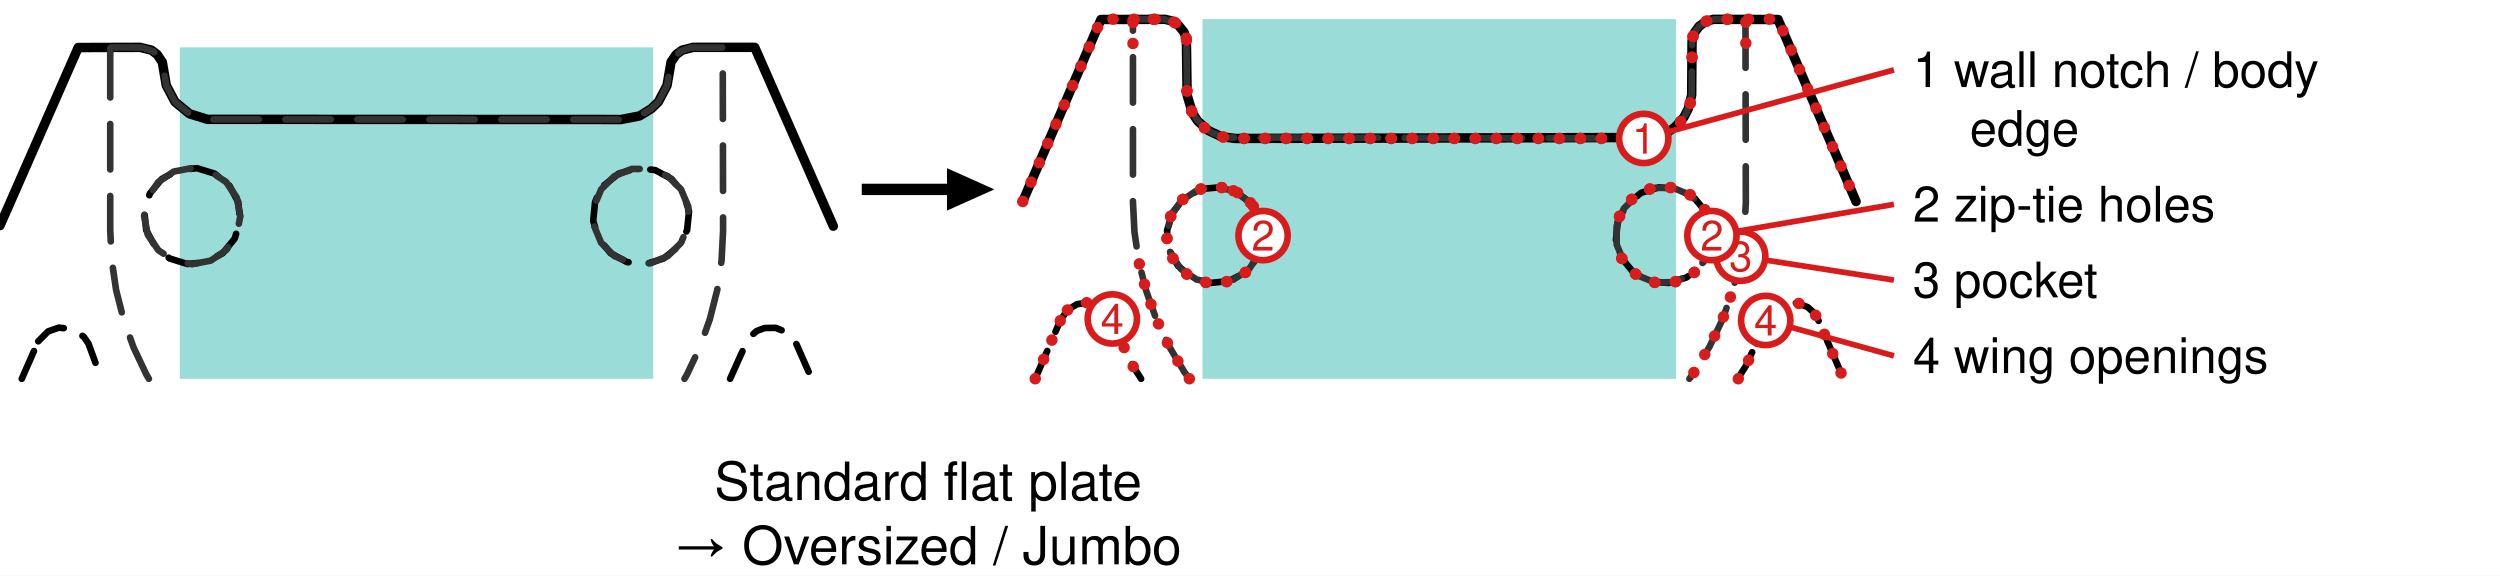
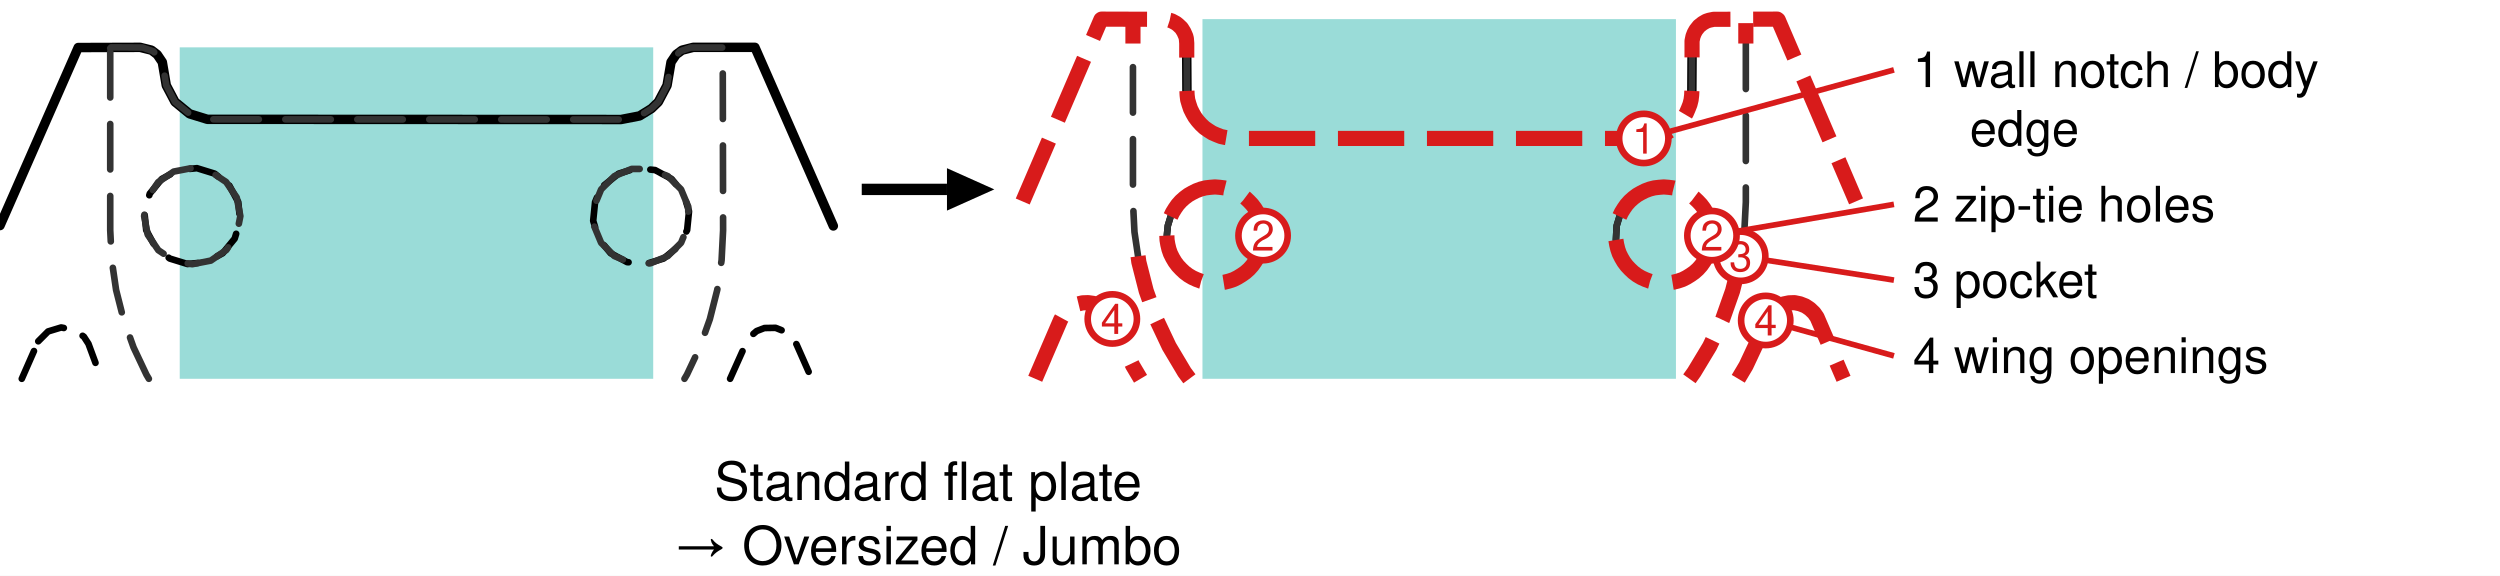
<svg xmlns="http://www.w3.org/2000/svg" width="132.00mm" height="30.40mm" viewBox="0 0 132.00 30.40" role="img">
  <rect width="132.00" height="30.40" fill="white" />
  <g class="panel" id="before">
    <path d="M 34.49 2.50 L 34.49 20.00 L 9.49 20.00 L 9.49 2.50 L 34.49 2.50 Z" fill="#20b2aa" fill-rule="evenodd" fill-opacity="0.45" stroke="none" />
-     <path d="M 0.00 11.91 L 4.13 2.51 L 7.40 2.50 L 8.00 2.65 L 8.30 2.88 L 8.57 3.28 L 8.78 4.51 L 9.24 5.38 L 10.01 6.01 L 10.95 6.30 L 32.79 6.31 L 33.77 6.12 L 34.40 5.73 L 34.76 5.38 L 35.22 4.51 L 35.43 3.28 L 35.70 2.88 L 36.01 2.65 L 36.60 2.50 L 39.85 2.50 L 44.00 11.94" fill="none" stroke="#000" stroke-width="0.5" stroke-linejoin="round" stroke-linecap="round" />
+     <path d="M 0.00 11.91 L 4.13 2.51 L 7.40 2.50 L 8.00 2.65 L 8.30 2.88 L 8.57 3.28 L 8.78 4.51 L 9.24 5.38 L 10.01 6.01 L 10.95 6.30 L 32.79 6.31 L 33.77 6.12 L 34.40 5.73 L 34.76 5.38 L 35.22 4.51 L 35.43 3.28 L 35.70 2.88 L 36.01 2.65 L 36.60 2.50 L 39.86 2.50 L 44.00 11.93" fill="none" stroke="#000" stroke-width="0.5" stroke-linejoin="round" stroke-linecap="round" />
    <path d="M 31.90 9.78 L 32.66 9.17 L 33.60 8.88 L 34.59 8.98 L 35.46 9.45 L 36.09 10.22 L 36.38 11.16 L 36.28 12.15 L 35.81 13.02 L 35.04 13.65 L 34.10 13.94 L 33.11 13.84 L 32.24 13.37 L 31.61 12.60 L 31.32 11.66 L 31.42 10.67 L 31.61 10.21 L 31.90 9.78 Z" fill="none" stroke="#000" stroke-width="0.35" stroke-linejoin="round" stroke-linecap="round" stroke-dasharray="1.6,1.1" />
    <path d="M 38.55 20.00 L 39.51 17.86 L 39.95 17.48 L 40.36 17.32 L 40.95 17.31 L 41.50 17.53 L 41.83 17.81 L 42.06 18.19 L 42.86 20.00" fill="none" stroke="#000" stroke-width="0.35" stroke-linejoin="round" stroke-linecap="round" stroke-dasharray="1.6,1.1" />
-     <path d="M 2.02 18.02 L 2.54 17.50 L 3.10 17.30 L 3.82 17.37 L 4.42 17.78 L 4.67 18.14 L 5.05 19.18 L 5.43 20.00" fill="none" stroke="#000" stroke-width="0.35" stroke-linejoin="round" stroke-linecap="round" stroke-dasharray="1.6,1.1" />
+     <path d="M 2.02 18.02 L 2.54 17.50 L 3.23 17.29 L 3.95 17.43 L 4.43 17.78 L 4.67 18.15 L 5.05 19.18 L 5.43 20.00" fill="none" stroke="#000" stroke-width="0.35" stroke-linejoin="round" stroke-linecap="round" stroke-dasharray="1.6,1.1" />
    <path d="M 1.15 20.00 L 2.02 18.02" fill="none" stroke="#000" stroke-width="0.35" stroke-linejoin="round" stroke-linecap="round" stroke-dasharray="1.6,1.1" />
    <path d="M 12.11 9.80 L 12.58 10.67 L 12.68 11.66 L 12.39 12.60 L 11.76 13.37 L 10.89 13.84 L 9.90 13.94 L 8.96 13.65 L 8.19 13.02 L 7.72 12.15 L 7.62 11.16 L 7.91 10.22 L 8.54 9.45 L 9.41 8.98 L 10.40 8.88 L 11.34 9.17 L 12.11 9.80 Z" fill="none" stroke="#000" stroke-width="0.35" stroke-linejoin="round" stroke-linecap="round" stroke-dasharray="1.6,1.1" />
    <path d="M 5.82 2.55 L 5.87 2.50 L 7.52 2.51 L 8.10 2.71 L 8.57 3.28 L 8.78 4.51 L 9.24 5.38 L 10.01 6.01 L 10.95 6.30 L 32.79 6.31 L 33.77 6.12 L 34.40 5.73 L 34.76 5.38 L 35.22 4.51 L 35.43 3.28 L 35.90 2.71 L 36.48 2.51 L 38.16 2.51 L 38.18 12.16 L 38.10 13.74 L 37.87 15.31 L 37.48 16.85 L 36.95 18.34 L 36.27 19.78 L 36.14 20.00" fill="none" stroke="#333333" stroke-width="0.35" stroke-linejoin="round" stroke-linecap="round" stroke-dasharray="2.4,1.4" />
    <path d="M 7.86 20.00 L 7.73 19.78 L 7.05 18.34 L 6.52 16.85 L 6.13 15.31 L 5.90 13.74 L 5.82 12.16 L 5.82 2.55" fill="none" stroke="#333333" stroke-width="0.35" stroke-linejoin="round" stroke-linecap="round" stroke-dasharray="2.4,1.4" />
    <path d="M 31.74 10.00 L 32.44 9.30 L 33.35 8.92 L 34.34 8.92 L 35.26 9.30 L 35.96 10.00 L 36.34 10.91 L 36.34 11.90 L 35.96 12.82 L 35.26 13.52 L 34.35 13.90 L 33.36 13.90 L 32.44 13.52 L 31.74 12.82 L 31.36 11.91 L 31.36 10.92 L 31.74 10.00 Z" fill="none" stroke="#333333" stroke-width="0.35" stroke-linejoin="round" stroke-linecap="round" stroke-dasharray="2.4,1.4" />
    <path d="M 11.94 9.61 L 12.50 10.43 L 12.69 11.41 L 12.50 12.38 L 11.95 13.20 L 11.13 13.76 L 10.15 13.95 L 9.18 13.76 L 8.36 13.21 L 7.80 12.39 L 7.61 11.41 L 7.80 10.44 L 8.35 9.62 L 9.17 9.06 L 10.15 8.87 L 11.12 9.06 L 11.94 9.61 Z" fill="none" stroke="#333333" stroke-width="0.35" stroke-linejoin="round" stroke-linecap="round" stroke-dasharray="2.4,1.4" />
  </g>
  <g class="arrow">
    <line x1="45.50" y1="10.00" x2="50.00" y2="10.00" stroke="#000" stroke-width="0.6" />
    <polygon points="52.50,10.00 50.00,8.88 50.00,11.12" fill="#000" />
    <text x="49.00" y="26.40" font-family="Helvetica, Arial, sans-serif" font-size="2.80" text-anchor="middle" fill="#000">Standard flat plate</text>
    <text x="49.00" y="29.80" font-family="Helvetica, Arial, sans-serif" font-size="2.80" text-anchor="middle" fill="#000">→ Oversized / Jumbo</text>
  </g>
  <g class="panel" id="after" transform="translate(54.00 0)">
    <path d="M 34.49 1.01 L 34.49 20.00 L 9.49 20.00 L 9.49 1.01 L 34.49 1.01 Z" fill="#20b2aa" fill-rule="evenodd" fill-opacity="0.45" stroke="none" />
-     <path d="M 0.00 10.64 L 4.13 1.03 L 7.52 1.02 L 7.88 1.11 L 8.20 1.31 L 8.51 1.69 L 8.64 2.04 L 8.68 5.02 L 8.96 5.97 L 9.24 6.39 L 9.80 6.89 L 10.47 7.21 L 11.21 7.31 L 33.29 7.26 L 33.99 7.02 L 34.41 6.74 L 34.91 6.19 L 35.14 5.74 L 35.32 5.02 L 35.34 2.16 L 35.46 1.74 L 35.71 1.39 L 36.09 1.12 L 36.48 1.02 L 39.88 1.03 L 44.00 10.64" fill="none" stroke="#000" stroke-width="0.5" stroke-linejoin="round" stroke-linecap="round" />
-     <path d="M 31.32 12.67 L 31.42 11.68 L 31.88 10.81 L 32.65 10.18 L 33.60 9.89 L 34.58 9.98 L 35.46 10.45 L 36.09 11.21 L 36.38 12.16 L 36.28 13.15 L 35.82 14.02 L 35.05 14.65 L 34.10 14.94 L 33.12 14.85 L 32.24 14.38 L 31.61 13.61 L 31.32 12.67 Z" fill="none" stroke="#000" stroke-width="0.35" stroke-linejoin="round" stroke-linecap="round" stroke-dasharray="1.6,1.1" />
-     <path d="M 37.75 20.00 L 38.19 19.31 L 39.45 16.54 L 39.90 16.16 L 40.46 15.99 L 40.90 16.00 L 41.45 16.22 L 41.77 16.51 L 42.00 16.89 L 43.34 20.00" fill="none" stroke="#000" stroke-width="0.35" stroke-linejoin="round" stroke-linecap="round" stroke-dasharray="1.6,1.1" />
-     <path d="M 2.36 16.37 L 2.87 16.06 L 3.45 15.98 L 4.02 16.12 L 4.58 16.58 L 5.81 19.31 L 6.25 20.00" fill="none" stroke="#000" stroke-width="0.35" stroke-linejoin="round" stroke-linecap="round" stroke-dasharray="1.6,1.1" />
-     <path d="M 0.66 20.00 L 2.00 16.89 L 2.36 16.37" fill="none" stroke="#000" stroke-width="0.35" stroke-linejoin="round" stroke-linecap="round" stroke-dasharray="1.6,1.1" />
-     <path d="M 11.34 10.17 L 12.11 10.80 L 12.58 11.67 L 12.68 12.66 L 12.39 13.61 L 11.76 14.38 L 10.89 14.84 L 9.90 14.94 L 8.96 14.66 L 8.19 14.03 L 7.72 13.16 L 7.62 12.17 L 7.91 11.22 L 8.54 10.45 L 9.41 9.98 L 10.40 9.89 L 11.34 10.17 Z" fill="none" stroke="#000" stroke-width="0.35" stroke-linejoin="round" stroke-linecap="round" stroke-dasharray="1.6,1.1" />
-     <path d="M 5.82 1.07 L 5.87 1.02 L 7.52 1.02 L 8.10 1.23 L 8.38 1.48 L 8.64 2.04 L 8.68 5.02 L 8.86 5.74 L 9.09 6.19 L 9.59 6.74 L 10.01 7.02 L 10.71 7.26 L 32.79 7.31 L 33.53 7.21 L 34.20 6.89 L 34.76 6.39 L 35.04 5.97 L 35.32 5.02 L 35.34 2.16 L 35.46 1.74 L 35.70 1.39 L 36.10 1.12 L 36.48 1.02 L 38.16 1.02 L 38.18 10.67 L 38.10 12.25 L 37.87 13.82 L 37.48 15.36 L 36.95 16.86 L 36.27 18.29 L 35.45 19.65 L 35.20 20.00" fill="none" stroke="#333333" stroke-width="0.35" stroke-linejoin="round" stroke-linecap="round" stroke-dasharray="2.4,1.4" />
-     <path d="M 8.80 20.00 L 8.54 19.65 L 7.73 18.29 L 7.05 16.85 L 6.52 15.36 L 6.13 13.83 L 5.90 12.25 L 5.82 10.67 L 5.82 1.07" fill="none" stroke="#333333" stroke-width="0.35" stroke-linejoin="round" stroke-linecap="round" stroke-dasharray="2.4,1.4" />
-     <path d="M 31.36 12.91 L 31.36 11.92 L 31.74 11.01 L 32.44 10.30 L 33.35 9.92 L 34.34 9.92 L 35.26 10.30 L 35.96 11.00 L 36.34 11.92 L 36.34 12.91 L 35.96 13.82 L 35.26 14.52 L 34.35 14.90 L 33.36 14.91 L 32.44 14.53 L 31.74 13.83 L 31.36 12.91 Z" fill="none" stroke="#333333" stroke-width="0.35" stroke-linejoin="round" stroke-linecap="round" stroke-dasharray="2.4,1.4" />
-     <path d="M 11.12 10.07 L 11.94 10.62 L 12.50 11.44 L 12.69 12.41 L 12.50 13.38 L 11.95 14.21 L 11.13 14.76 L 10.15 14.95 L 9.18 14.76 L 8.36 14.21 L 7.80 13.39 L 7.61 12.42 L 7.80 11.45 L 8.35 10.62 L 9.17 10.07 L 10.15 9.87 L 11.12 10.07 Z" fill="none" stroke="#333333" stroke-width="0.35" stroke-linejoin="round" stroke-linecap="round" stroke-dasharray="2.4,1.4" />
-     <path d="M 0.00 10.64 L 4.13 1.03 L 4.16 1.01 L 7.52 1.02 L 7.76 1.07 L 7.88 1.11 L 8.10 1.23 L 8.20 1.31 L 8.38 1.48 L 8.51 1.69 L 8.61 1.92 L 8.64 2.04 L 8.66 2.29 L 8.66 3.04" fill="none" stroke="#d81b1b" stroke-width="0.6" stroke-linecap="round" stroke-linejoin="round" stroke-dasharray="0.01,1.1" />
-     <path d="M 8.67 4.80 L 8.68 5.02 L 8.71 5.27 L 8.77 5.51 L 8.86 5.74 L 8.96 5.97 L 9.09 6.19 L 9.24 6.39 L 9.41 6.57 L 9.59 6.74 L 9.80 6.89 L 10.01 7.02 L 10.23 7.12 L 10.47 7.21 L 10.71 7.26 L 10.95 7.30 L 11.21 7.31 L 32.79 7.31 L 33.05 7.30 L 33.29 7.26 L 33.53 7.21 L 33.76 7.12 L 33.99 7.02 L 34.21 6.88 L 34.41 6.74 L 34.59 6.57 L 34.76 6.39 L 34.91 6.19 L 35.03 5.97 L 35.14 5.74 L 35.23 5.51 L 35.29 5.27 L 35.32 5.02 L 35.33 4.80" fill="none" stroke="#d81b1b" stroke-width="0.6" stroke-linecap="round" stroke-linejoin="round" stroke-dasharray="0.01,1.1" />
-     <path d="M 35.34 3.03 L 35.34 2.16 L 35.39 1.92 L 35.46 1.74 L 35.55 1.58 L 35.71 1.39 L 35.90 1.23 L 36.09 1.12 L 36.24 1.07 L 36.48 1.02 L 39.84 1.01 L 39.88 1.03 L 44.00 10.64" fill="none" stroke="#d81b1b" stroke-width="0.6" stroke-linecap="round" stroke-linejoin="round" stroke-dasharray="0.01,1.1" />
-     <path d="M 31.51 11.43 L 31.61 11.22 L 31.74 11.01 L 31.88 10.81 L 32.05 10.62 L 32.24 10.45 L 32.44 10.30 L 32.65 10.18 L 32.87 10.07 L 33.11 9.98 L 33.35 9.92 L 33.60 9.89 L 33.85 9.87 L 34.10 9.89 L 34.34 9.92 L 34.58 9.98 L 34.82 10.07 L 35.04 10.17 L 35.26 10.30 L 35.46 10.45 L 35.64 10.62 L 35.81 10.80 L 35.96 11.00 L 36.09 11.21 L 36.19 11.43" fill="none" stroke="#d81b1b" stroke-width="0.6" stroke-linecap="round" stroke-linejoin="round" stroke-dasharray="0.01,1.1" />
-     <path d="M 36.39 12.44 L 36.38 12.66 L 36.34 12.91 L 36.28 13.15 L 36.20 13.38 L 36.09 13.61 L 35.96 13.82 L 35.82 14.02 L 35.65 14.21 L 35.46 14.38 L 35.26 14.52 L 35.05 14.65 L 34.83 14.76 L 34.59 14.84 L 34.35 14.90 L 34.10 14.94 L 33.85 14.95 L 33.60 14.94 L 33.36 14.91 L 33.12 14.85 L 32.88 14.76 L 32.66 14.66 L 32.44 14.53 L 32.24 14.38 L 32.06 14.21 L 31.89 14.03 L 31.74 13.83 L 31.61 13.61 L 31.50 13.39 L 31.42 13.16 L 31.36 12.91 L 31.32 12.67" fill="none" stroke="#d81b1b" stroke-width="0.6" stroke-linecap="round" stroke-linejoin="round" stroke-dasharray="0.01,1.1" />
-     <path d="M 37.78 20.00 L 38.19 19.31 L 38.95 17.69 L 39.23 16.92 L 39.37 16.66 L 39.45 16.54 L 39.66 16.33 L 39.90 16.16 L 40.17 16.05 L 40.46 15.99 L 40.61 15.98 L 40.90 16.00 L 41.18 16.08 L 41.45 16.22 L 41.56 16.31 L 41.77 16.51 L 41.94 16.75 L 42.00 16.89 L 43.34 20.00" fill="none" stroke="#d81b1b" stroke-width="0.6" stroke-linecap="round" stroke-linejoin="round" stroke-dasharray="0.01,1.1" />
-     <path d="M 2.36 16.37 L 2.60 16.19 L 2.87 16.06 L 3.16 15.99 L 3.45 15.98 L 3.74 16.02 L 4.02 16.12 L 4.27 16.27 L 4.38 16.36 L 4.58 16.58 L 4.73 16.84 L 5.04 17.69 L 5.81 19.31 L 6.22 20.00" fill="none" stroke="#d81b1b" stroke-width="0.6" stroke-linecap="round" stroke-linejoin="round" stroke-dasharray="0.01,1.1" />
-     <path d="M 0.66 20.00 L 2.00 16.89 L 2.17 16.58 L 2.36 16.37" fill="none" stroke="#d81b1b" stroke-width="0.6" stroke-linecap="round" stroke-linejoin="round" stroke-dasharray="0.01,1.1" />
-     <path d="M 11.34 10.17 L 11.56 10.30 L 11.76 10.45 L 11.94 10.62 L 12.11 10.80 L 12.26 11.00 L 12.39 11.21 L 12.49 11.43" fill="none" stroke="#d81b1b" stroke-width="0.6" stroke-linecap="round" stroke-linejoin="round" stroke-dasharray="0.01,1.1" />
-     <path d="M 12.69 12.44 L 12.68 12.66 L 12.64 12.91 L 12.58 13.15 L 12.50 13.38 L 12.39 13.61 L 12.26 13.82 L 12.12 14.02 L 11.95 14.21 L 11.76 14.38 L 11.56 14.52 L 11.35 14.65 L 11.13 14.76 L 10.89 14.84 L 10.65 14.90 L 10.40 14.94 L 10.15 14.95 L 9.90 14.94 L 9.66 14.91 L 9.42 14.85 L 9.18 14.76 L 8.96 14.66 L 8.74 14.53 L 8.54 14.38 L 8.36 14.21 L 8.19 14.03 L 8.04 13.83 L 7.91 13.61 L 7.80 13.39 L 7.72 13.16 L 7.66 12.91 L 7.62 12.67 L 7.61 12.44" fill="none" stroke="#d81b1b" stroke-width="0.6" stroke-linecap="round" stroke-linejoin="round" stroke-dasharray="0.01,1.1" />
-     <path d="M 7.81 11.43 L 7.91 11.22 L 8.04 11.01 L 8.18 10.81 L 8.35 10.62 L 8.54 10.45 L 8.74 10.30 L 8.95 10.18 L 9.17 10.07 L 9.41 9.98 L 9.65 9.92 L 9.90 9.89 L 10.15 9.87 L 10.40 9.89 L 10.64 9.92 L 10.88 9.98 L 11.12 10.07 L 11.34 10.17" fill="none" stroke="#d81b1b" stroke-width="0.6" stroke-linecap="round" stroke-linejoin="round" stroke-dasharray="0.01,1.1" />
-     <path d="M 5.82 1.07 L 5.83 1.03 L 5.87 1.02 L 7.52 1.02 L 7.77 1.07 L 7.88 1.11 L 8.10 1.23 L 8.20 1.30 L 8.38 1.48 L 8.52 1.69 L 8.61 1.91 L 8.64 2.04 L 8.66 2.29 L 8.66 3.04" fill="none" stroke="#d81b1b" stroke-width="0.6" stroke-linecap="round" stroke-linejoin="round" stroke-dasharray="0.01,1.1" />
-     <path d="M 8.67 4.80 L 8.68 5.02 L 8.71 5.27 L 8.77 5.51 L 8.86 5.74 L 8.97 5.97 L 9.09 6.19 L 9.24 6.39 L 9.41 6.57 L 9.59 6.74 L 9.79 6.88 L 10.01 7.02 L 10.24 7.12 L 10.47 7.21 L 10.71 7.26 L 10.95 7.30 L 11.21 7.31 L 32.79 7.31 L 33.05 7.30 L 33.29 7.26 L 33.53 7.21 L 33.77 7.12 L 33.99 7.02 L 34.20 6.89 L 34.41 6.74 L 34.59 6.57 L 34.76 6.39 L 34.91 6.19 L 35.04 5.97 L 35.14 5.74 L 35.23 5.51 L 35.29 5.27 L 35.32 5.02 L 35.33 4.80" fill="none" stroke="#d81b1b" stroke-width="0.6" stroke-linecap="round" stroke-linejoin="round" stroke-dasharray="0.01,1.1" />
-     <path d="M 35.34 3.03 L 35.34 2.16 L 35.39 1.92 L 35.46 1.74 L 35.55 1.58 L 35.70 1.39 L 35.90 1.23 L 36.10 1.12 L 36.24 1.07 L 36.48 1.02 L 38.16 1.02 L 38.18 1.07 L 38.18 2.30" fill="none" stroke="#d81b1b" stroke-width="0.6" stroke-linecap="round" stroke-linejoin="round" stroke-dasharray="0.01,1.1" />
-     <path d="M 37.91 13.53 L 37.87 13.82 L 37.48 15.36 L 36.95 16.86 L 36.27 18.29 L 35.45 19.65 L 35.20 20.00" fill="none" stroke="#d81b1b" stroke-width="0.6" stroke-linecap="round" stroke-linejoin="round" stroke-dasharray="0.01,1.1" />
-     <path d="M 8.80 20.00 L 8.54 19.65 L 7.73 18.29 L 7.05 16.85 L 6.52 15.36 L 6.13 13.83 L 6.09 13.53" fill="none" stroke="#d81b1b" stroke-width="0.6" stroke-linecap="round" stroke-linejoin="round" stroke-dasharray="0.01,1.1" />
-     <path d="M 5.82 2.30 L 5.82 1.07" fill="none" stroke="#d81b1b" stroke-width="0.6" stroke-linecap="round" stroke-linejoin="round" stroke-dasharray="0.01,1.1" />
-     <path d="M 31.51 11.43 L 31.61 11.22 L 31.74 11.01 L 31.88 10.81 L 32.05 10.62 L 32.24 10.45 L 32.44 10.30 L 32.65 10.18 L 32.87 10.07 L 33.11 9.98 L 33.35 9.92 L 33.60 9.89 L 33.85 9.87 L 34.10 9.89 L 34.34 9.92 L 34.58 9.98 L 34.82 10.07 L 35.04 10.17 L 35.26 10.30 L 35.46 10.45 L 35.64 10.62 L 35.81 10.80 L 35.96 11.00 L 36.09 11.21 L 36.19 11.43" fill="none" stroke="#d81b1b" stroke-width="0.6" stroke-linecap="round" stroke-linejoin="round" stroke-dasharray="0.01,1.1" />
-     <path d="M 36.39 12.44 L 36.38 12.66 L 36.34 12.91 L 36.28 13.15 L 36.20 13.38 L 36.09 13.61 L 35.96 13.82 L 35.82 14.02 L 35.65 14.21 L 35.46 14.38 L 35.26 14.52 L 35.05 14.65 L 34.83 14.76 L 34.59 14.84 L 34.35 14.90 L 34.10 14.94 L 33.85 14.95 L 33.60 14.94 L 33.36 14.91 L 33.12 14.85 L 32.88 14.76 L 32.66 14.66 L 32.44 14.53 L 32.24 14.38 L 32.06 14.21 L 31.89 14.03 L 31.74 13.83 L 31.61 13.61 L 31.50 13.39 L 31.42 13.16 L 31.36 12.91" fill="none" stroke="#d81b1b" stroke-width="0.6" stroke-linecap="round" stroke-linejoin="round" stroke-dasharray="0.01,1.1" />
-     <path d="M 11.12 10.07 L 11.34 10.17 L 11.56 10.30 L 11.76 10.45 L 11.94 10.62 L 12.11 10.80 L 12.26 11.00 L 12.39 11.21 L 12.49 11.43" fill="none" stroke="#d81b1b" stroke-width="0.6" stroke-linecap="round" stroke-linejoin="round" stroke-dasharray="0.01,1.1" />
-     <path d="M 12.69 12.44 L 12.68 12.66 L 12.64 12.91 L 12.58 13.15 L 12.50 13.38 L 12.39 13.61 L 12.26 13.82 L 12.12 14.02 L 11.95 14.21 L 11.76 14.38 L 11.56 14.52 L 11.35 14.65 L 11.13 14.76 L 10.89 14.84 L 10.65 14.90 L 10.40 14.94 L 10.15 14.95 L 9.90 14.94 L 9.66 14.91 L 9.42 14.85 L 9.18 14.76 L 8.96 14.66 L 8.74 14.53 L 8.54 14.38 L 8.36 14.21 L 8.19 14.03 L 8.04 13.83 L 7.91 13.61 L 7.80 13.39 L 7.72 13.16 L 7.66 12.91 L 7.62 12.67 L 7.61 12.44" fill="none" stroke="#d81b1b" stroke-width="0.6" stroke-linecap="round" stroke-linejoin="round" stroke-dasharray="0.01,1.1" />
-     <path d="M 7.81 11.43 L 7.91 11.22 L 8.04 11.01 L 8.18 10.81 L 8.35 10.62 L 8.54 10.45 L 8.74 10.30 L 8.95 10.18 L 9.17 10.07 L 9.41 9.98 L 9.65 9.92 L 9.90 9.89 L 10.15 9.87 L 10.40 9.89 L 10.64 9.92 L 10.88 9.98 L 11.12 10.07" fill="none" stroke="#d81b1b" stroke-width="0.6" stroke-linecap="round" stroke-linejoin="round" stroke-dasharray="0.01,1.1" />
+     <path d="M 8.66 3.04 L 8.67 4.80" fill="none" stroke="#000" stroke-width="0.5" stroke-linejoin="round" stroke-linecap="round" />
+     <path d="M 35.33 4.80 L 35.34 3.03" fill="none" stroke="#000" stroke-width="0.5" stroke-linejoin="round" stroke-linecap="round" />
+     <path d="M 31.32 12.67 L 31.36 11.92 L 31.51 11.43" fill="none" stroke="#000" stroke-width="0.35" stroke-linejoin="round" stroke-linecap="round" stroke-dasharray="1.6,1.1" />
+     <path d="M 36.19 11.43 L 36.34 11.92 L 36.39 12.44" fill="none" stroke="#000" stroke-width="0.35" stroke-linejoin="round" stroke-linecap="round" stroke-dasharray="1.6,1.1" />
+     <path d="M 7.61 12.44 L 7.66 11.92 L 7.81 11.43" fill="none" stroke="#000" stroke-width="0.35" stroke-linejoin="round" stroke-linecap="round" stroke-dasharray="1.6,1.1" />
+     <path d="M 12.49 11.43 L 12.64 11.92 L 12.69 12.44" fill="none" stroke="#000" stroke-width="0.35" stroke-linejoin="round" stroke-linecap="round" stroke-dasharray="1.6,1.1" />
+     <path d="M 6.09 13.53 L 5.90 12.25 L 5.82 10.67 L 5.82 2.30" fill="none" stroke="#333333" stroke-width="0.35" stroke-linejoin="round" stroke-linecap="round" stroke-dasharray="2.4,1.4" />
+     <path d="M 8.66 3.04 L 8.67 4.80" fill="none" stroke="#333333" stroke-width="0.35" stroke-linejoin="round" stroke-linecap="round" stroke-dasharray="2.4,1.4" />
+     <path d="M 35.33 4.80 L 35.34 3.03" fill="none" stroke="#333333" stroke-width="0.35" stroke-linejoin="round" stroke-linecap="round" stroke-dasharray="2.4,1.4" />
+     <path d="M 38.18 2.30 L 38.18 10.67 L 38.10 12.25 L 37.91 13.53" fill="none" stroke="#333333" stroke-width="0.35" stroke-linejoin="round" stroke-linecap="round" stroke-dasharray="2.4,1.4" />
+     <path d="M 31.32 12.67 L 31.36 11.92 L 31.51 11.43" fill="none" stroke="#333333" stroke-width="0.35" stroke-linejoin="round" stroke-linecap="round" stroke-dasharray="2.4,1.4" />
+     <path d="M 36.19 11.43 L 36.34 11.92 L 36.39 12.44" fill="none" stroke="#333333" stroke-width="0.35" stroke-linejoin="round" stroke-linecap="round" stroke-dasharray="2.4,1.4" />
+     <path d="M 7.61 12.44 L 7.66 11.92 L 7.81 11.43" fill="none" stroke="#333333" stroke-width="0.35" stroke-linejoin="round" stroke-linecap="round" stroke-dasharray="2.4,1.4" />
+     <path d="M 12.49 11.43 L 12.64 11.92 L 12.69 12.44" fill="none" stroke="#333333" stroke-width="0.35" stroke-linejoin="round" stroke-linecap="round" stroke-dasharray="2.4,1.4" />
+     <path d="M 0.00 10.64 L 4.13 1.03 L 4.16 1.01 L 7.52 1.02 L 7.76 1.07 L 7.88 1.11 L 8.10 1.23 L 8.20 1.31 L 8.38 1.48 L 8.51 1.69 L 8.61 1.92 L 8.64 2.04 L 8.66 2.29 L 8.66 3.04" fill="none" stroke="#d81b1b" stroke-width="0.8" stroke-linecap="butt" stroke-linejoin="round" stroke-dasharray="3.5,1.2" />
+     <path d="M 0.66 20.00 L 2.00 16.89 L 2.17 16.58 L 2.36 16.37 L 2.60 16.19 L 2.87 16.06 L 3.16 15.99 L 3.45 15.98 L 3.74 16.02 L 4.02 16.12 L 4.27 16.27 L 4.49 16.47 L 4.58 16.58 L 4.73 16.84 L 5.04 17.69 L 5.81 19.31 L 6.22 20.00" fill="none" stroke="#d81b1b" stroke-width="0.8" stroke-linecap="butt" stroke-linejoin="round" stroke-dasharray="3.5,1.2" />
+     <path d="M 5.82 2.30 L 5.82 1.22" fill="none" stroke="#d81b1b" stroke-width="0.8" stroke-linecap="butt" stroke-linejoin="round" stroke-dasharray="3.5,1.2" />
+     <path d="M 37.91 13.53 L 37.87 13.82 L 37.48 15.36 L 36.95 16.86 L 36.27 18.29 L 35.45 19.65 L 35.20 20.00" fill="none" stroke="#d81b1b" stroke-width="0.8" stroke-linecap="butt" stroke-linejoin="round" stroke-dasharray="3.5,1.2" />
+     <path d="M 8.80 20.00 L 8.54 19.65 L 7.73 18.29 L 7.05 16.85 L 6.52 15.36 L 6.13 13.83 L 6.09 13.53" fill="none" stroke="#d81b1b" stroke-width="0.8" stroke-linecap="butt" stroke-linejoin="round" stroke-dasharray="3.5,1.2" />
+     <path d="M 12.69 12.44 L 12.68 12.66 L 12.64 12.91 L 12.58 13.15 L 12.50 13.38 L 12.39 13.61 L 12.26 13.82 L 12.12 14.02 L 11.95 14.21 L 11.76 14.38 L 11.56 14.52 L 11.35 14.65 L 11.13 14.76 L 10.89 14.84 L 10.65 14.90 L 10.40 14.94 L 10.15 14.95 L 9.90 14.94 L 9.66 14.91 L 9.42 14.85 L 9.18 14.76 L 8.96 14.66 L 8.74 14.53 L 8.54 14.38 L 8.36 14.21 L 8.19 14.03 L 8.04 13.83 L 7.91 13.61 L 7.80 13.39 L 7.72 13.16 L 7.66 12.91 L 7.62 12.67 L 7.61 12.44" fill="none" stroke="#d81b1b" stroke-width="0.8" stroke-linecap="butt" stroke-linejoin="round" stroke-dasharray="3.5,1.2" />
+     <path d="M 7.81 11.43 L 7.91 11.22 L 8.04 11.01 L 8.18 10.81 L 8.35 10.62 L 8.54 10.45 L 8.74 10.30 L 8.95 10.18 L 9.17 10.07 L 9.41 9.98 L 9.65 9.92 L 9.90 9.89 L 10.15 9.87 L 10.40 9.89 L 10.64 9.92 L 10.88 9.98 L 11.12 10.07 L 11.34 10.17 L 11.56 10.30 L 11.76 10.45 L 11.94 10.62 L 12.11 10.80 L 12.26 11.00 L 12.39 11.21 L 12.49 11.43" fill="none" stroke="#d81b1b" stroke-width="0.8" stroke-linecap="butt" stroke-linejoin="round" stroke-dasharray="3.5,1.2" />
+     <path d="M 8.67 4.80 L 8.68 5.02 L 8.71 5.27 L 8.78 5.51 L 8.86 5.75 L 8.97 5.97 L 9.09 6.18 L 9.24 6.38 L 9.41 6.57 L 9.59 6.74 L 9.79 6.88 L 10.01 7.02 L 10.24 7.12 L 10.47 7.21 L 10.71 7.26 L 10.95 7.30 L 11.21 7.31 L 32.79 7.31 L 33.05 7.30 L 33.29 7.26 L 33.53 7.21 L 33.77 7.12 L 33.99 7.02 L 34.20 6.89 L 34.41 6.74 L 34.59 6.57 L 34.76 6.39 L 34.91 6.19 L 35.04 5.97 L 35.14 5.74 L 35.23 5.51 L 35.29 5.27 L 35.32 5.02 L 35.33 4.80" fill="none" stroke="#d81b1b" stroke-width="0.8" stroke-linecap="butt" stroke-linejoin="round" stroke-dasharray="3.5,1.2" />
+     <path d="M 36.39 12.44 L 36.38 12.66 L 36.34 12.91 L 36.28 13.15 L 36.20 13.38 L 36.09 13.61 L 35.96 13.82 L 35.82 14.02 L 35.65 14.21 L 35.46 14.38 L 35.26 14.52 L 35.05 14.65 L 34.83 14.76 L 34.59 14.84 L 34.35 14.90 L 34.10 14.94 L 33.85 14.95 L 33.60 14.94 L 33.36 14.91 L 33.12 14.85 L 32.88 14.76 L 32.66 14.66 L 32.44 14.53 L 32.24 14.38 L 32.06 14.21 L 31.89 14.03 L 31.74 13.83 L 31.61 13.61 L 31.50 13.39 L 31.42 13.16 L 31.36 12.91 L 31.32 12.67" fill="none" stroke="#d81b1b" stroke-width="0.8" stroke-linecap="butt" stroke-linejoin="round" stroke-dasharray="3.5,1.2" />
+     <path d="M 31.51 11.43 L 31.61 11.22 L 31.74 11.01 L 31.88 10.81 L 32.05 10.62 L 32.24 10.45 L 32.44 10.30 L 32.65 10.18 L 32.87 10.07 L 33.11 9.98 L 33.35 9.92 L 33.60 9.89 L 33.85 9.87 L 34.10 9.89 L 34.34 9.92 L 34.58 9.98 L 34.82 10.07 L 35.04 10.17 L 35.26 10.30 L 35.46 10.45 L 35.64 10.62 L 35.81 10.80 L 35.96 11.00 L 36.09 11.21 L 36.19 11.43" fill="none" stroke="#d81b1b" stroke-width="0.8" stroke-linecap="butt" stroke-linejoin="round" stroke-dasharray="3.5,1.2" />
+     <path d="M 35.34 3.03 L 35.34 2.16 L 35.39 1.92 L 35.46 1.74 L 35.55 1.58 L 35.71 1.38 L 35.90 1.23 L 36.09 1.12 L 36.24 1.07 L 36.48 1.02 L 39.84 1.01 L 39.89 1.05 L 44.00 10.63" fill="none" stroke="#d81b1b" stroke-width="0.8" stroke-linecap="butt" stroke-linejoin="round" stroke-dasharray="3.5,1.2" />
+     <path d="M 37.78 20.00 L 38.19 19.31 L 38.95 17.69 L 39.23 16.92 L 39.37 16.66 L 39.46 16.54 L 39.66 16.33 L 39.90 16.16 L 40.17 16.05 L 40.46 15.99 L 40.75 15.98 L 41.04 16.04 L 41.32 16.15 L 41.56 16.31 L 41.78 16.52 L 41.94 16.75 L 42.00 16.89 L 43.34 20.00" fill="none" stroke="#d81b1b" stroke-width="0.8" stroke-linecap="butt" stroke-linejoin="round" stroke-dasharray="3.5,1.2" />
+     <path d="M 38.18 1.22 L 38.18 2.30" fill="none" stroke="#d81b1b" stroke-width="0.8" stroke-linecap="butt" stroke-linejoin="round" stroke-dasharray="3.5,1.2" />
+     <circle cx="4.73" cy="16.84" r="1.3" fill="white" stroke="#d81b1b" stroke-width="0.35" />
+     <text x="4.73" y="17.63" font-family="Helvetica, Arial, sans-serif" font-size="2.20" text-anchor="middle" fill="#d81b1b">4</text>
+     <circle cx="12.69" cy="12.44" r="1.3" fill="white" stroke="#d81b1b" stroke-width="0.35" />
+     <text x="12.69" y="13.23" font-family="Helvetica, Arial, sans-serif" font-size="2.20" text-anchor="middle" fill="#d81b1b">2</text>
    <circle cx="32.79" cy="7.31" r="1.3" fill="white" stroke="#d81b1b" stroke-width="0.35" />
    <text x="32.79" y="8.11" font-family="Helvetica, Arial, sans-serif" font-size="2.20" text-anchor="middle" fill="#d81b1b">1</text>
-     <circle cx="4.73" cy="16.84" r="1.3" fill="white" stroke="#d81b1b" stroke-width="0.35" />
-     <text x="4.73" y="17.63" font-family="Helvetica, Arial, sans-serif" font-size="2.20" text-anchor="middle" fill="#d81b1b">4</text>
+     <circle cx="39.23" cy="16.92" r="1.3" fill="white" stroke="#d81b1b" stroke-width="0.35" />
+     <text x="39.23" y="17.71" font-family="Helvetica, Arial, sans-serif" font-size="2.20" text-anchor="middle" fill="#d81b1b">4</text>
    <circle cx="37.91" cy="13.53" r="1.3" fill="white" stroke="#d81b1b" stroke-width="0.35" />
    <text x="37.91" y="14.32" font-family="Helvetica, Arial, sans-serif" font-size="2.20" text-anchor="middle" fill="#d81b1b">3</text>
-     <circle cx="12.69" cy="12.44" r="1.3" fill="white" stroke="#d81b1b" stroke-width="0.35" />
-     <text x="12.69" y="13.23" font-family="Helvetica, Arial, sans-serif" font-size="2.20" text-anchor="middle" fill="#d81b1b">2</text>
-     <circle cx="39.23" cy="16.92" r="1.3" fill="white" stroke="#d81b1b" stroke-width="0.35" />
-     <text x="39.23" y="17.71" font-family="Helvetica, Arial, sans-serif" font-size="2.20" text-anchor="middle" fill="#d81b1b">4</text>
    <circle cx="36.39" cy="12.44" r="1.3" fill="white" stroke="#d81b1b" stroke-width="0.35" />
    <text x="36.39" y="13.23" font-family="Helvetica, Arial, sans-serif" font-size="2.20" text-anchor="middle" fill="#d81b1b">2</text>
  </g>
  <g class="key">
    <text x="101.00" y="4.60" font-family="Helvetica, Arial, sans-serif" font-size="2.60" text-anchor="start" fill="#000">1 wall notch / body</text>
    <text x="104.00" y="7.70" font-family="Helvetica, Arial, sans-serif" font-size="2.60" text-anchor="start" fill="#000">edge</text>
    <text x="101.00" y="11.70" font-family="Helvetica, Arial, sans-serif" font-size="2.60" text-anchor="start" fill="#000">2 zip-tie holes</text>
    <text x="101.00" y="15.70" font-family="Helvetica, Arial, sans-serif" font-size="2.60" text-anchor="start" fill="#000">3 pocket</text>
    <text x="101.00" y="19.70" font-family="Helvetica, Arial, sans-serif" font-size="2.60" text-anchor="start" fill="#000">4 wing openings</text>
  </g>
  <g class="leaders">
    <line x1="88.05" y1="6.97" x2="100.00" y2="3.69" stroke="#d81b1b" stroke-width="0.3" />
    <line x1="91.67" y1="12.22" x2="100.00" y2="10.79" stroke="#d81b1b" stroke-width="0.3" />
    <line x1="93.20" y1="13.73" x2="100.00" y2="14.79" stroke="#d81b1b" stroke-width="0.3" />
    <line x1="94.49" y1="17.26" x2="100.00" y2="18.79" stroke="#d81b1b" stroke-width="0.3" />
  </g>
</svg>
